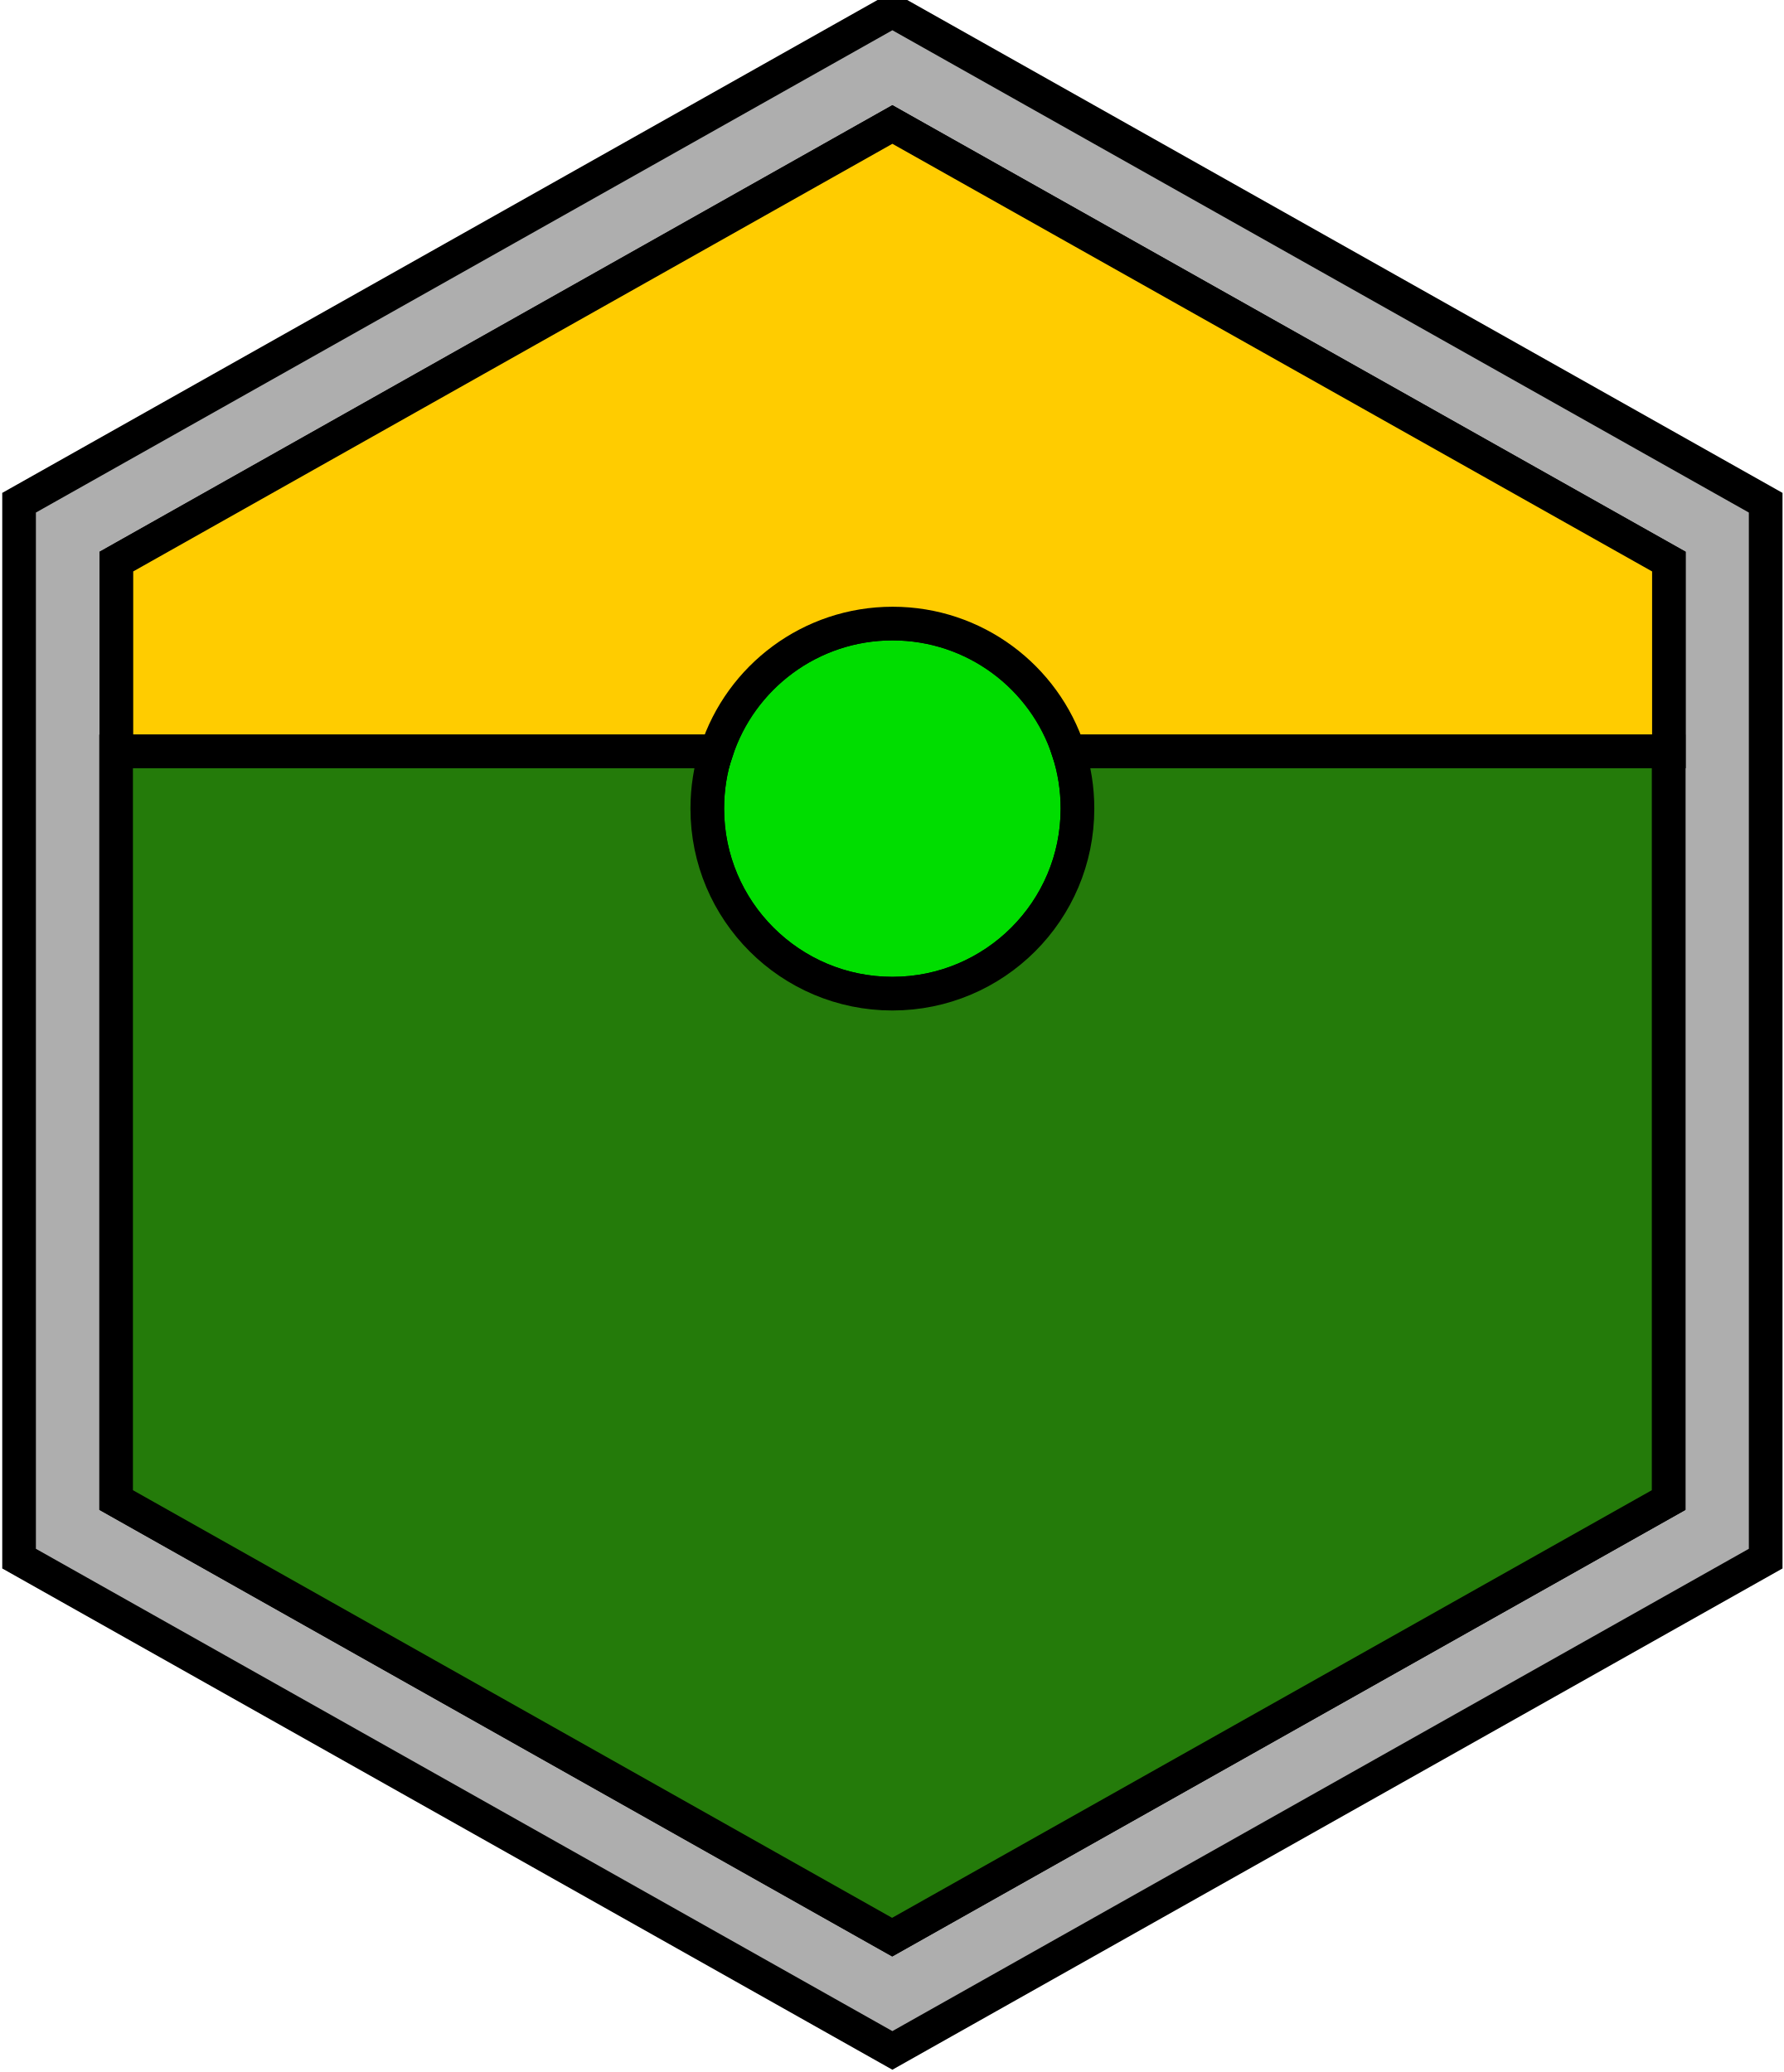
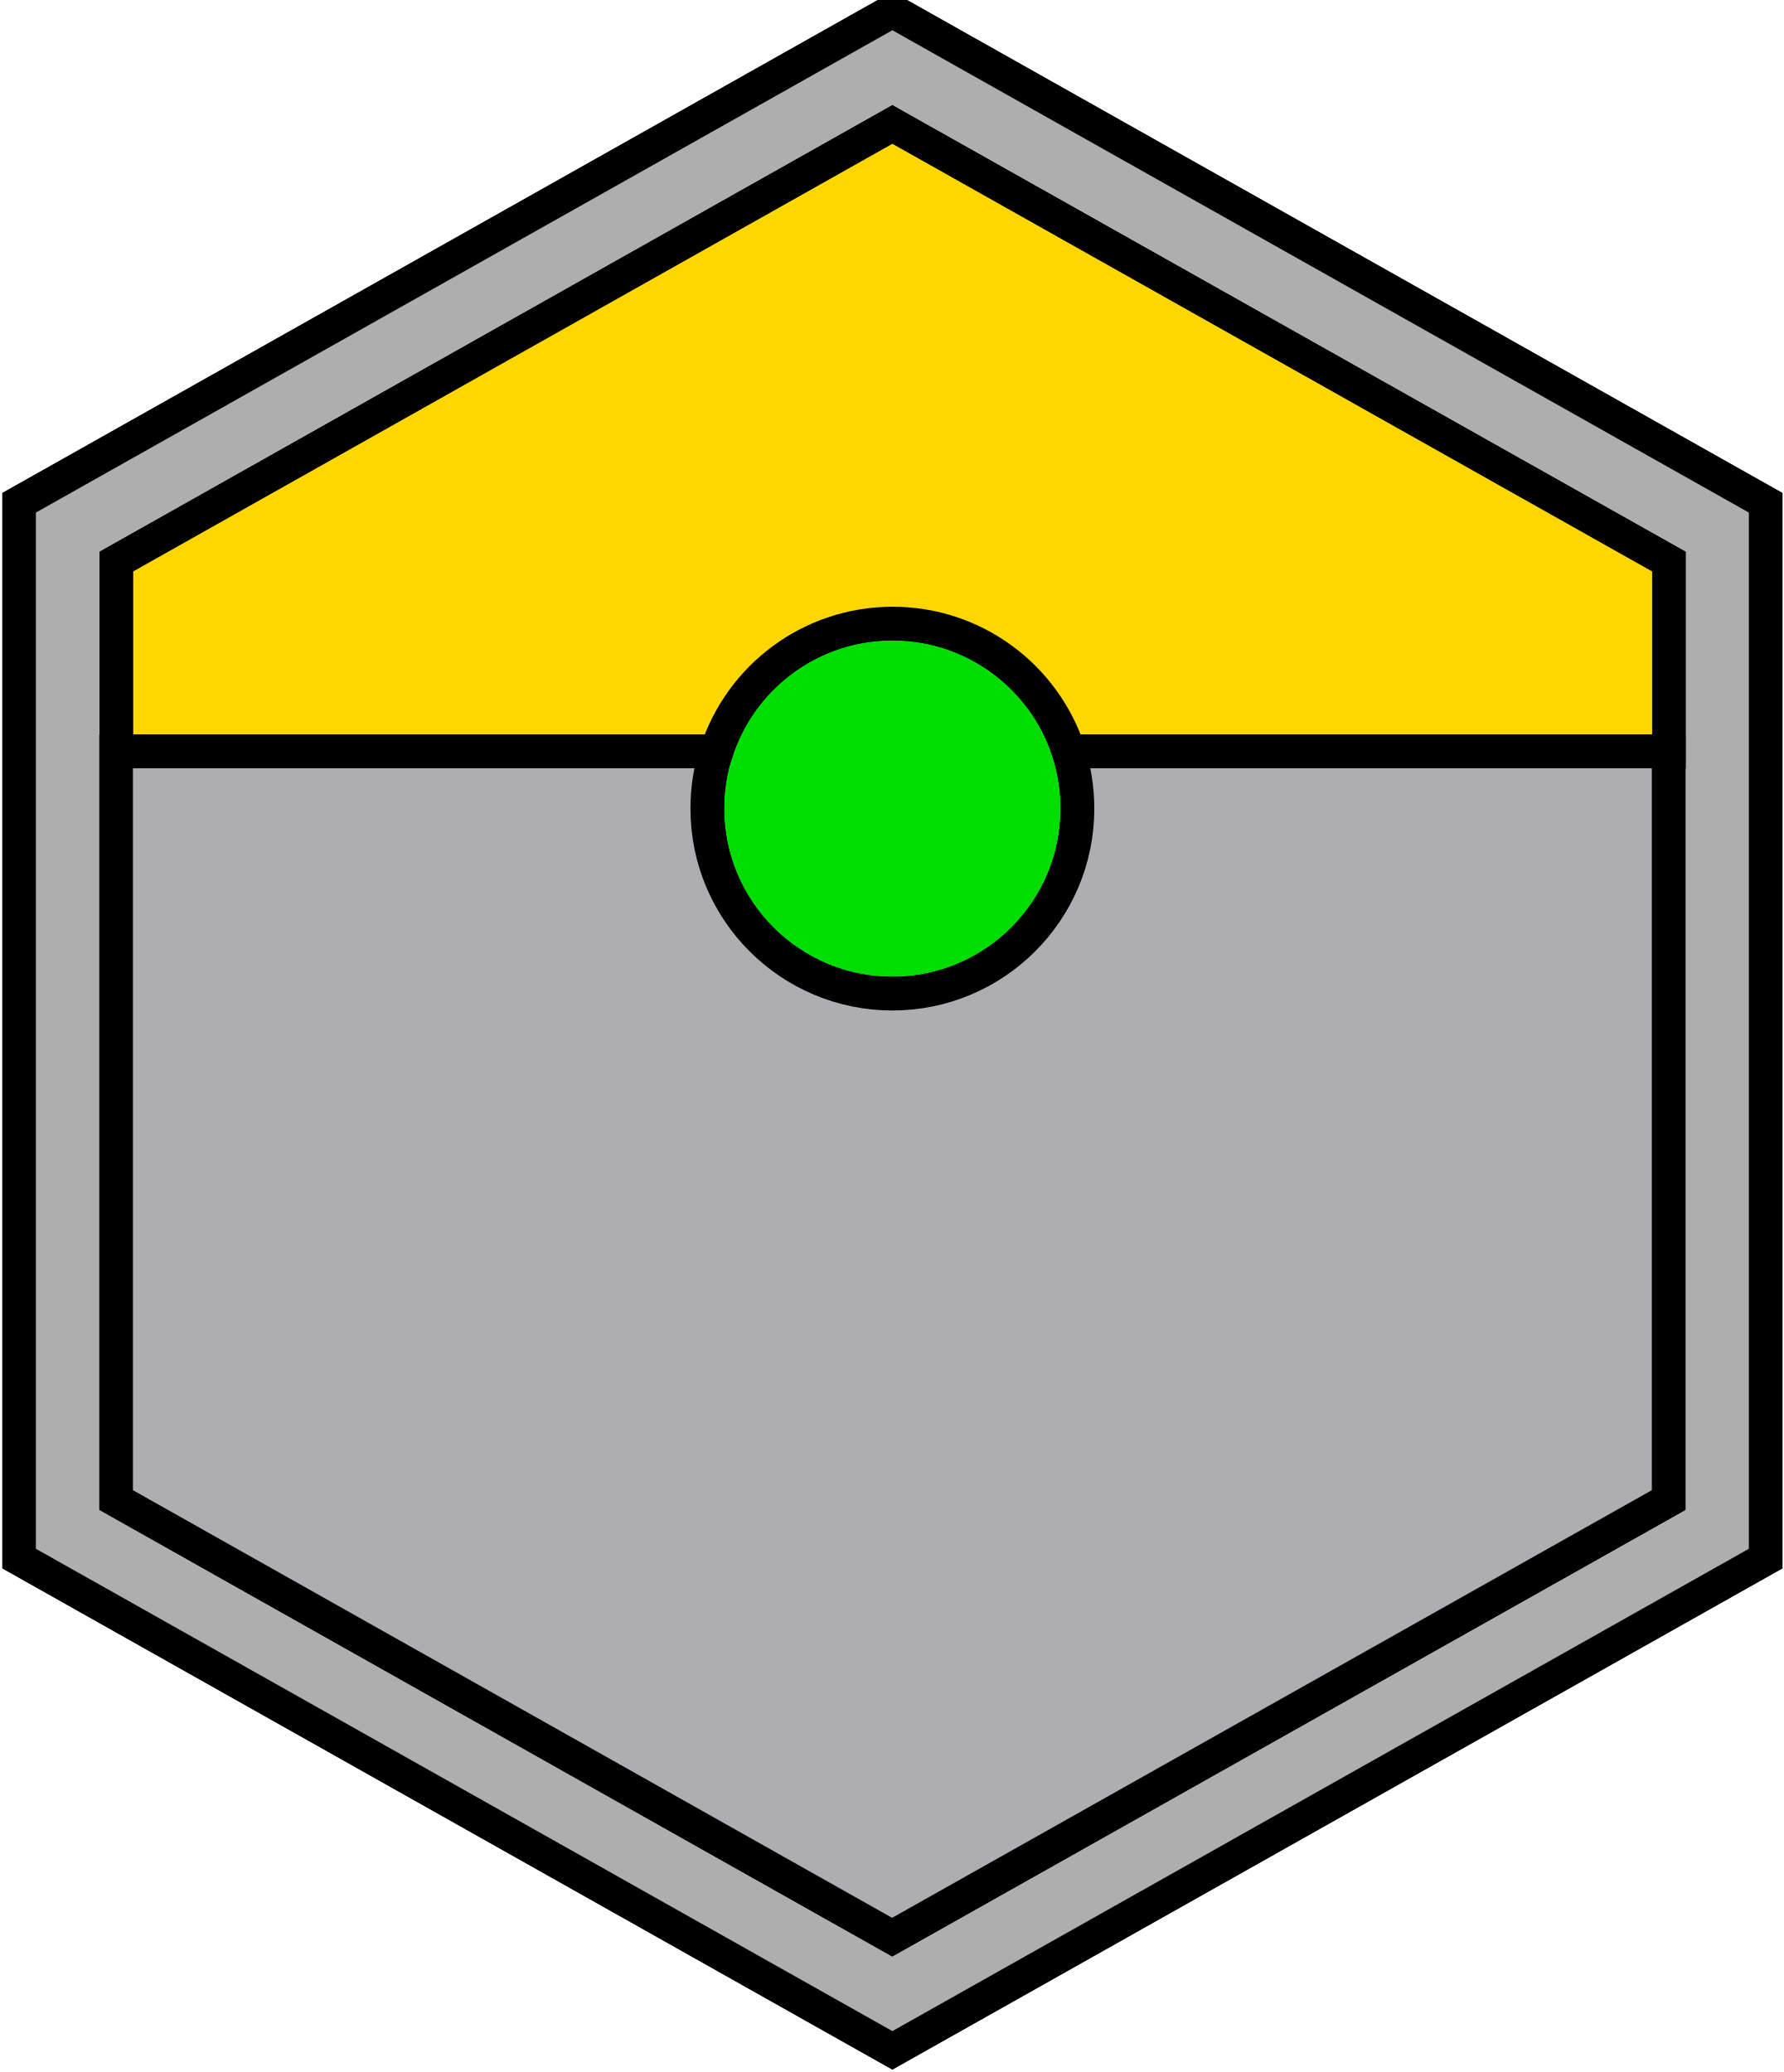
<svg xmlns="http://www.w3.org/2000/svg" width="636" height="739" viewBox="0 0 636 739" fill="none">
  <path d="M318.2 3.9L6.8 179.3V255.5V555.9L318.2 731.3L629.6 555.9V255.5V179.3L318.2 3.9ZM595 268V535L318.2 690.9L41.5 535V268V200.3L318.2 44.4L595 200.3V268Z" fill="#AEAEAE" stroke="black" stroke-width="12" stroke-miterlimit="10" />
  <path d="M318.2 354.4C354.6 354.4 384.2 324.9 384.2 288.4C384.2 281.3 383.1 274.4 381 268C372.4 241.5 347.5 222.4 318.2 222.4C288.9 222.4 264 241.5 255.4 268C253.3 274.4 252.2 281.3 252.2 288.4C252.2 324.8 281.8 354.4 318.2 354.4Z" fill="#00dd00" stroke="black" stroke-width="12" stroke-miterlimit="10" />
-   <path d="M41.5 200.3V268H255.5C264.1 241.5 289 222.4 318.3 222.4C347.6 222.4 372.5 241.5 381.1 268H595.1V200.3L318.2 44.4L41.5 200.3Z" fill="#FFCC00" stroke="black" stroke-width="12" stroke-miterlimit="10" />
-   <path d="M384.2 288.4C384.2 324.9 354.6 354.4 318.2 354.4C281.8 354.4 252.2 324.9 252.2 288.4C252.2 281.3 253.3 274.4 255.4 268H41.4V535L318.1 690.9L595 535V268H381C383.1 274.4 384.2 281.3 384.2 288.4Z" fill="#247B0A" stroke="black" stroke-width="12" stroke-miterlimit="10" />
+   <path d="M41.5 200.3V268H255.5C264.1 241.5 289 222.4 318.3 222.4C347.6 222.4 372.5 241.5 381.1 268H595.1V200.3L318.2 44.4L41.5 200.3Z" fill="#FFD700" stroke="black" stroke-width="12" stroke-miterlimit="10" />
+   <path d="M384.2 288.4C384.2 324.9 354.6 354.4 318.2 354.4C281.8 354.4 252.2 324.9 252.2 288.4C252.2 281.3 253.3 274.4 255.4 268H41.4V535L318.1 690.9L595 535V268H381C383.1 274.4 384.2 281.3 384.2 288.4Z" fill="#AEAEB2" stroke="black" stroke-width="12" stroke-miterlimit="10" />
</svg>
